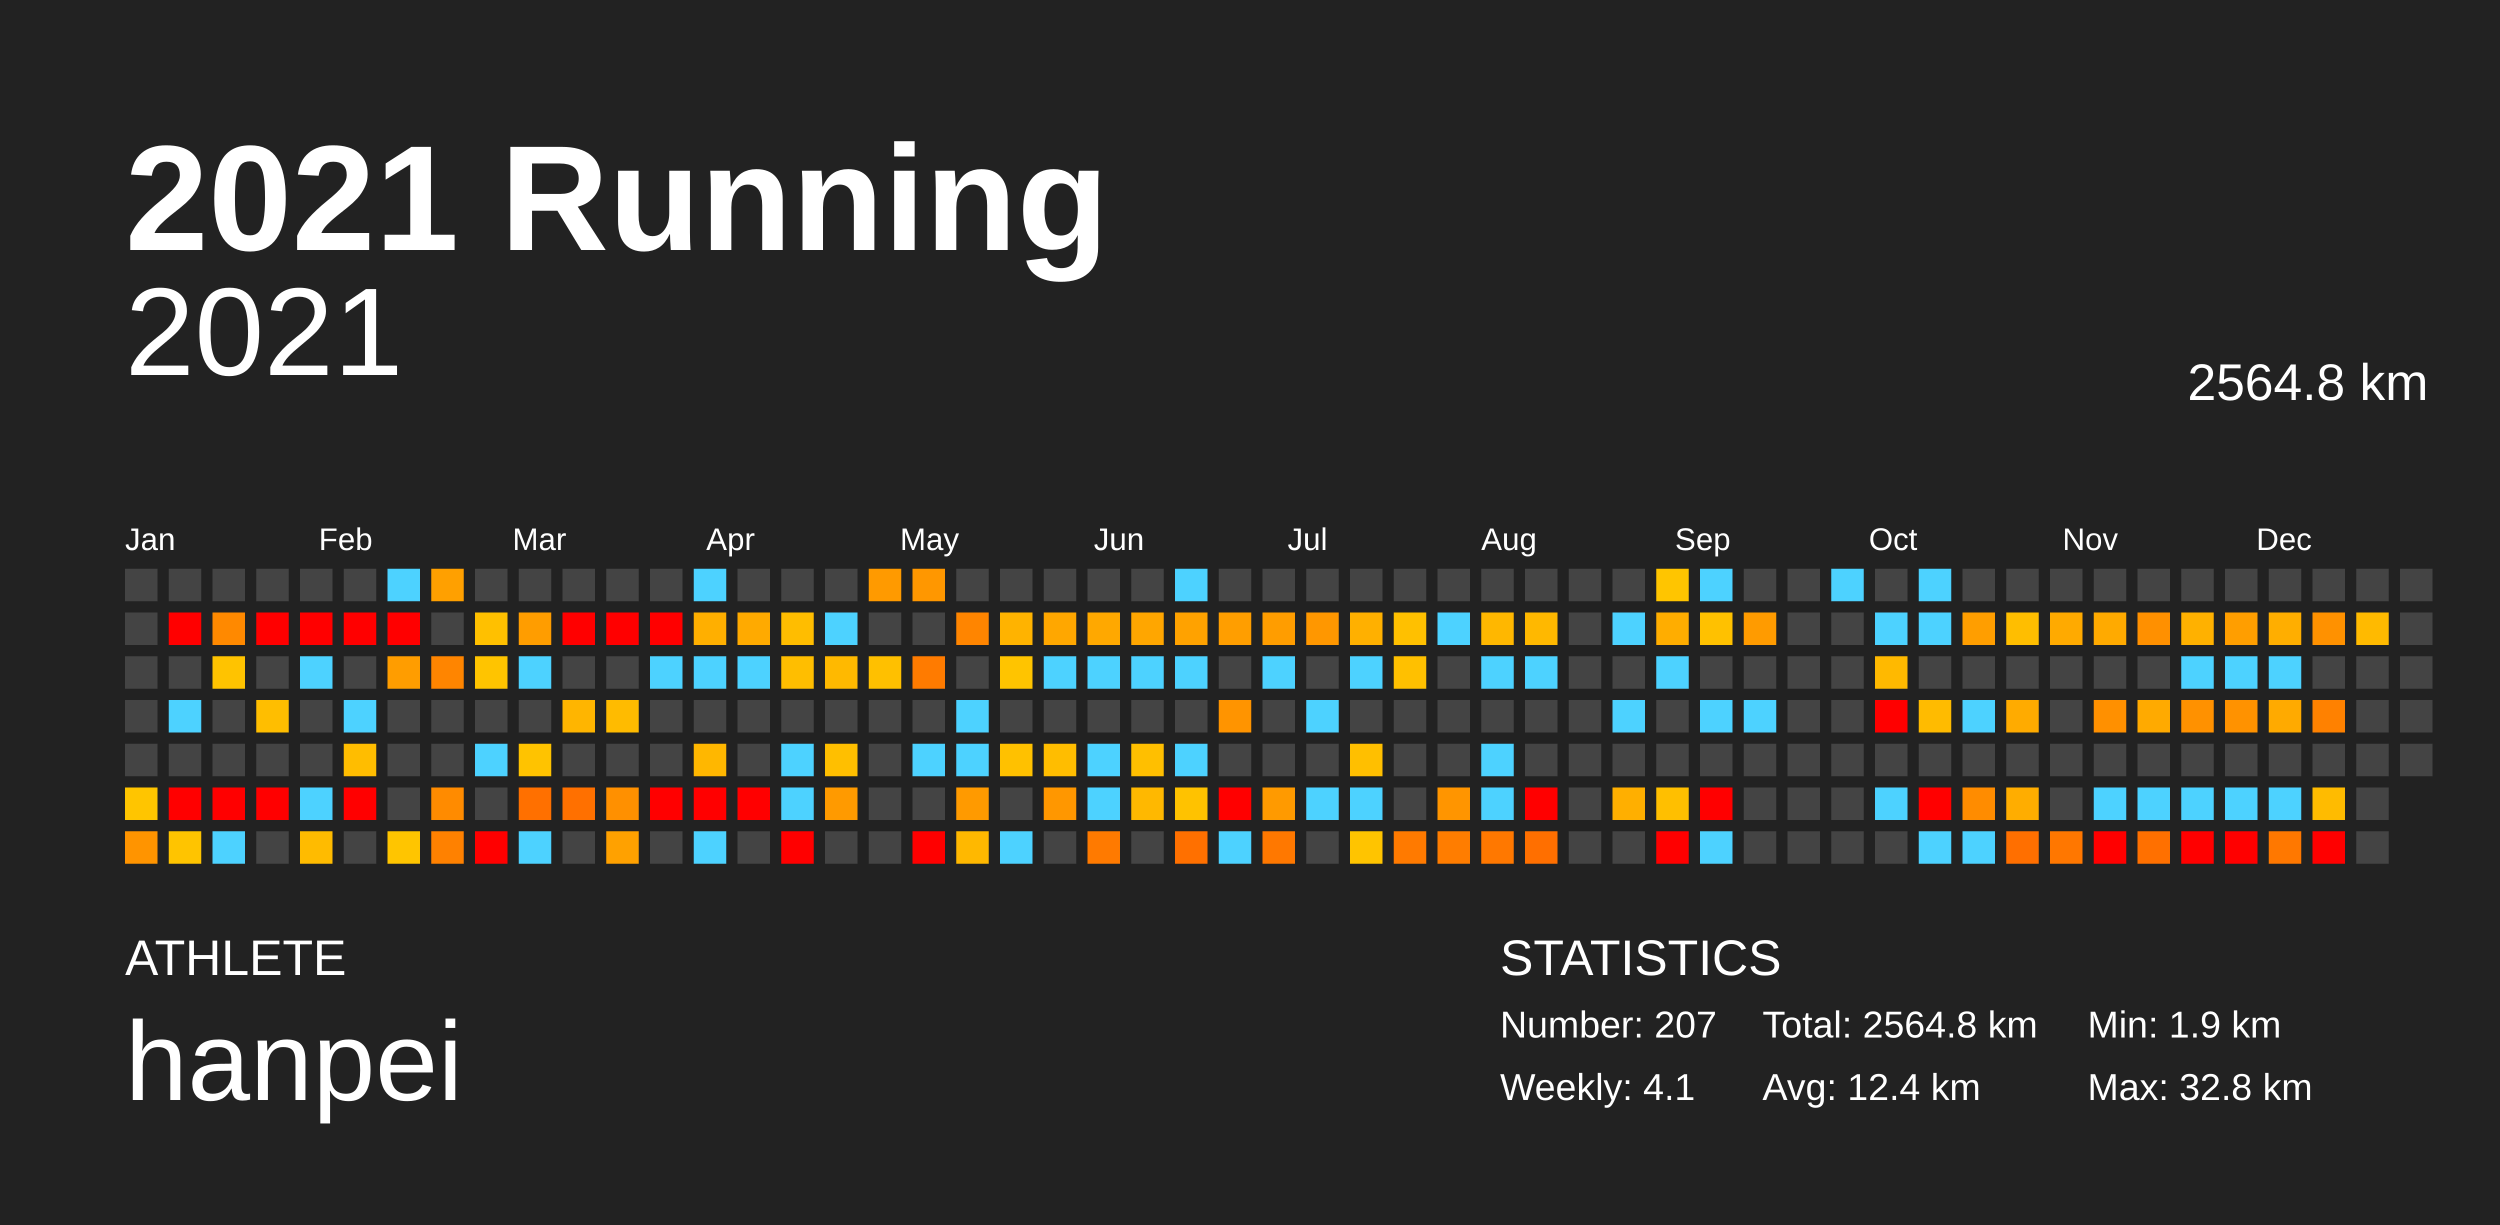
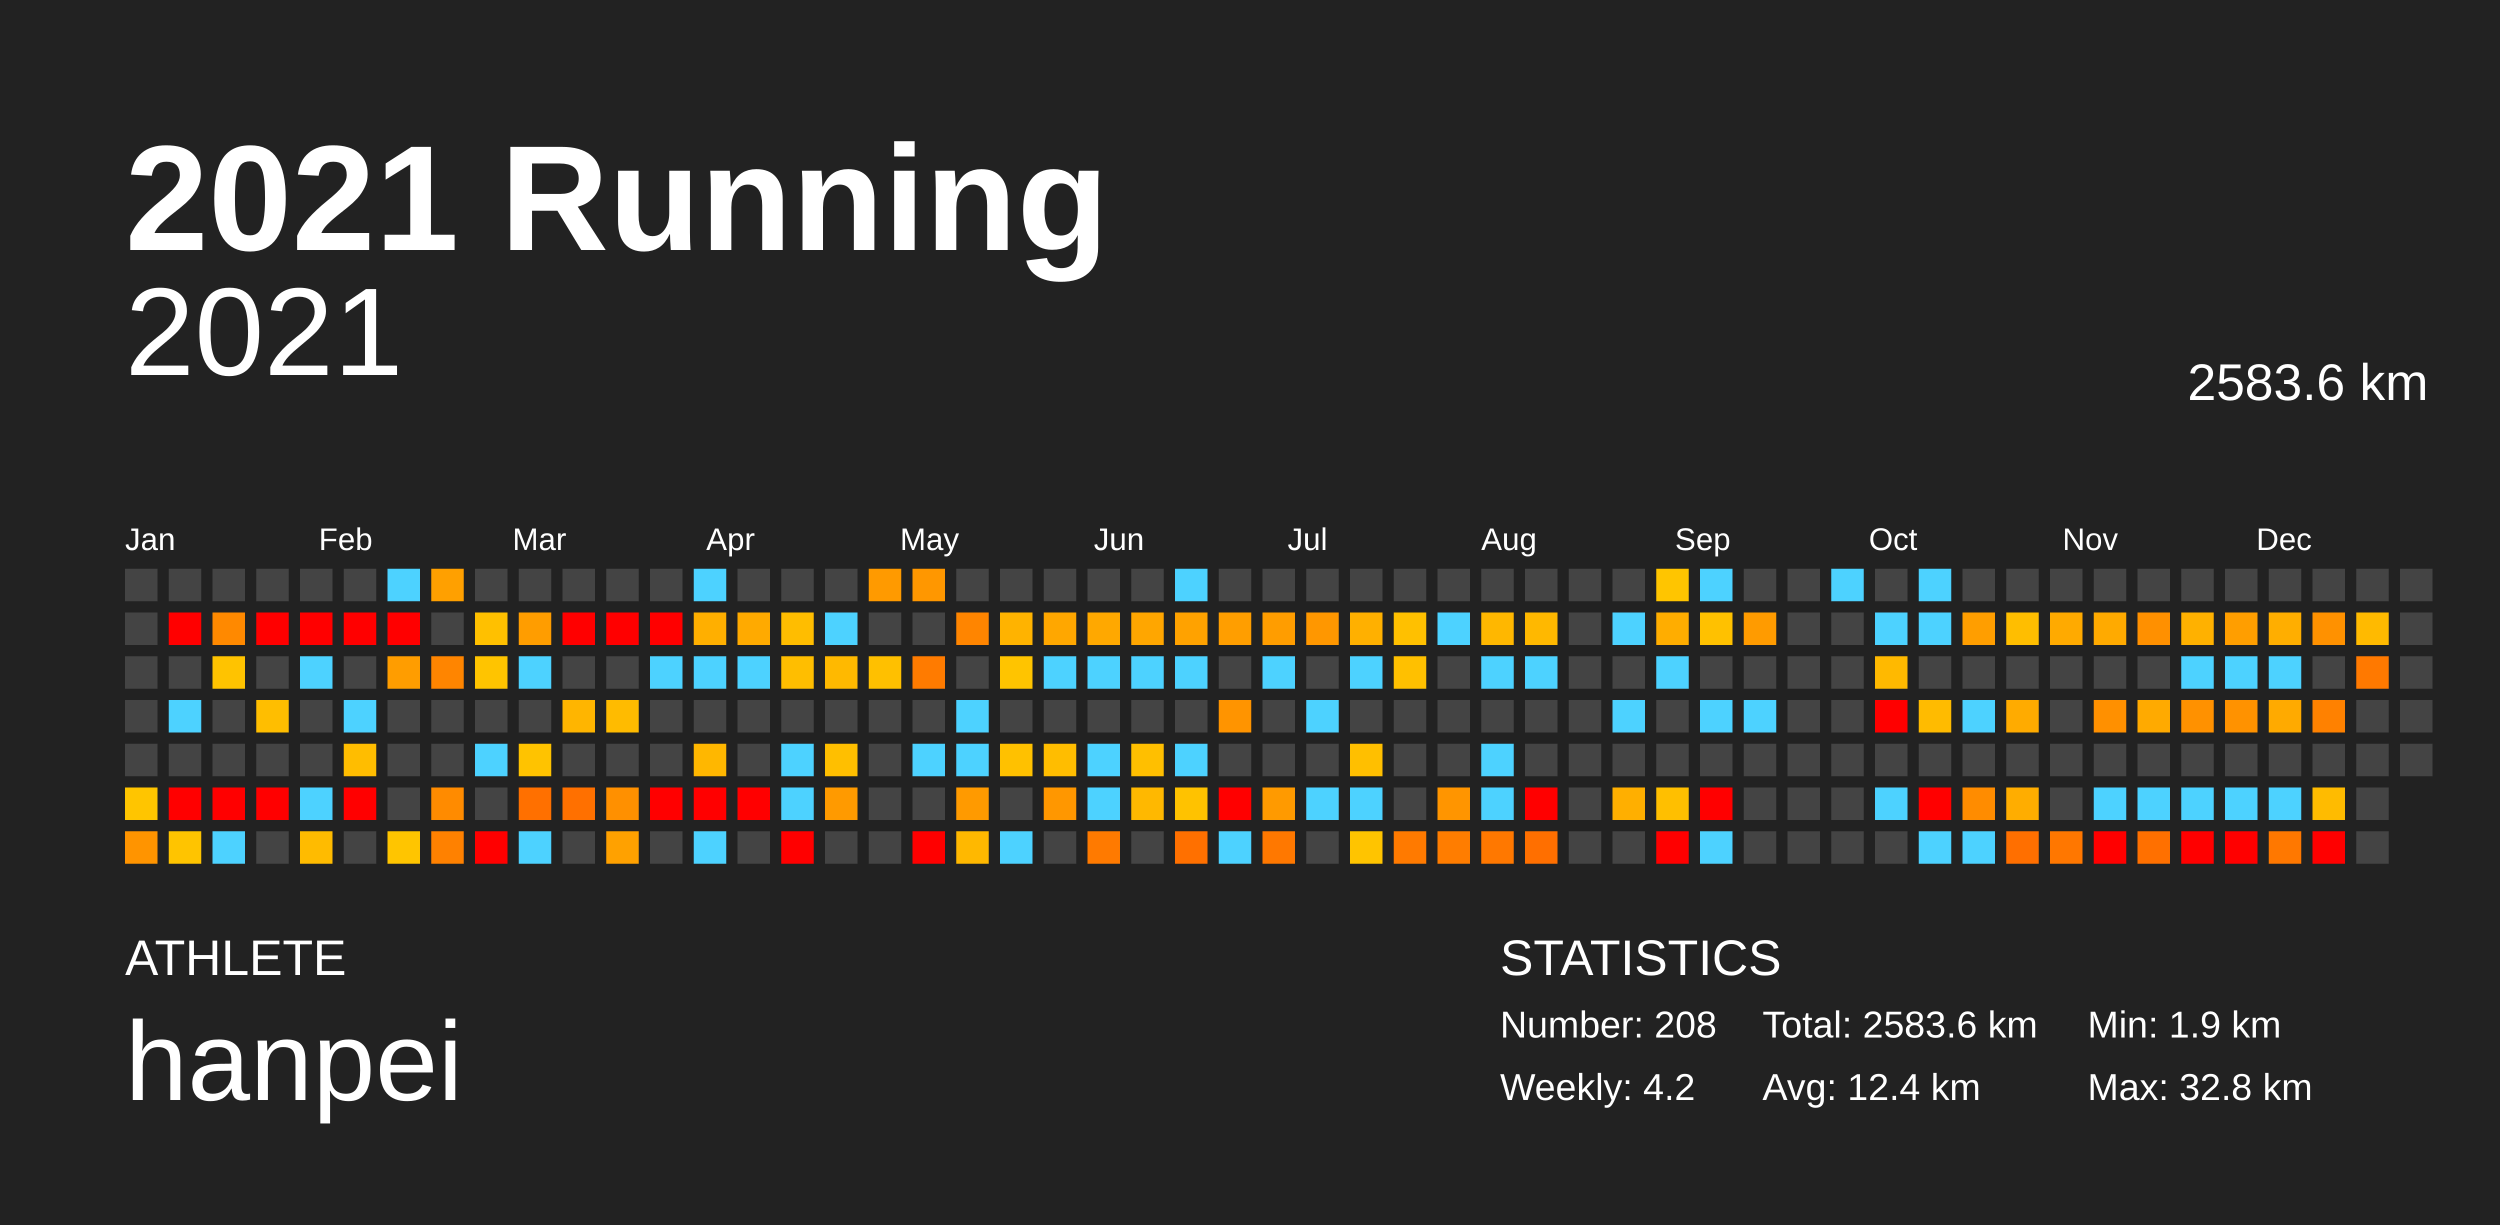
<svg xmlns="http://www.w3.org/2000/svg" baseProfile="full" height="98mm" version="1.1" viewBox="0,0,200,98" width="200mm">
  <defs />
  <rect fill="#222222" height="98" width="200" x="0" y="0" />
  <text fill="#FFFFFF" style="font-size:12px; font-family:Arial; font-weight:bold;" x="10" y="20">2021 Running</text>
  <text fill="#FFFFFF" style="font-size:4px; font-family:Arial" x="10" y="78">ATHLETE</text>
  <text fill="#FFFFFF" style="font-size:9px; font-family:Arial" x="10" y="88">hanpei</text>
  <text fill="#FFFFFF" style="font-size:4px; font-family:Arial" x="120" y="78">STATISTICS</text>
-   <text fill="#FFFFFF" style="font-size:3px; font-family:Arial" x="120" y="83">Number: 207</text>
-   <text fill="#FFFFFF" style="font-size:3px; font-family:Arial" x="120" y="88">Weekly: 4.1</text>
-   <text fill="#FFFFFF" style="font-size:3px; font-family:Arial" x="141" y="83">Total: 2564.8 km</text>
+   <text fill="#FFFFFF" style="font-size:3px; font-family:Arial" x="120" y="83">Number: 208</text>
+   <text fill="#FFFFFF" style="font-size:3px; font-family:Arial" x="120" y="88">Weekly: 4.2</text>
+   <text fill="#FFFFFF" style="font-size:3px; font-family:Arial" x="141" y="83">Total: 2583.6 km</text>
  <text fill="#FFFFFF" style="font-size:3px; font-family:Arial" x="141" y="88">Avg: 12.4 km</text>
  <text fill="#FFFFFF" style="font-size:3px; font-family:Arial" x="167" y="83">Min: 1.9 km</text>
  <text fill="#FFFFFF" style="font-size:3px; font-family:Arial" x="167" y="88">Max: 32.8 km</text>
  <text alignment-baseline="hanging" fill="#FFFFFF" style="font-size:10.0px; font-family:Arial;" x="10" y="30">2021</text>
-   <text alignment-baseline="hanging" fill="#FFFFFF" style="font-size:4.125px; font-family:Arial;" x="175" y="32">2564.8 km</text>
+   <text alignment-baseline="hanging" fill="#FFFFFF" style="font-size:4.125px; font-family:Arial;" x="175" y="32">2583.6 km</text>
  <text fill="#FFFFFF" style="font-size:2.5px; font-family:Arial" x="10.0" y="44">Jan</text>
  <text fill="#FFFFFF" style="font-size:2.5px; font-family:Arial" x="25.5" y="44">Feb</text>
  <text fill="#FFFFFF" style="font-size:2.5px; font-family:Arial" x="41.0" y="44">Mar</text>
  <text fill="#FFFFFF" style="font-size:2.5px; font-family:Arial" x="56.5" y="44">Apr</text>
  <text fill="#FFFFFF" style="font-size:2.5px; font-family:Arial" x="72.0" y="44">May</text>
  <text fill="#FFFFFF" style="font-size:2.5px; font-family:Arial" x="87.5" y="44">Jun</text>
  <text fill="#FFFFFF" style="font-size:2.5px; font-family:Arial" x="103.0" y="44">Jul</text>
  <text fill="#FFFFFF" style="font-size:2.5px; font-family:Arial" x="118.5" y="44">Aug</text>
  <text fill="#FFFFFF" style="font-size:2.5px; font-family:Arial" x="134.0" y="44">Sep</text>
  <text fill="#FFFFFF" style="font-size:2.5px; font-family:Arial" x="149.5" y="44">Oct</text>
  <text fill="#FFFFFF" style="font-size:2.5px; font-family:Arial" x="165.0" y="44">Nov</text>
  <text fill="#FFFFFF" style="font-size:2.5px; font-family:Arial" x="180.5" y="44">Dec</text>
  <rect fill="#444444" height="2.6" width="2.6" x="10.0" y="45.5" />
  <rect fill="#444444" height="2.6" width="2.6" x="10.0" y="49.0" />
  <rect fill="#444444" height="2.6" width="2.6" x="10.0" y="52.5" />
  <rect fill="#444444" height="2.6" width="2.6" x="10.0" y="56.0" />
  <rect fill="#444444" height="2.6" width="2.6" x="10.0" y="59.5" />
  <rect fill="#ffc500" height="2.6" width="2.6" x="10.0" y="63.0" />
  <rect fill="#ff9400" height="2.6" width="2.6" x="10.0" y="66.5" />
  <rect fill="#444444" height="2.6" width="2.6" x="13.5" y="45.5" />
  <rect fill="red" height="2.6" width="2.6" x="13.5" y="49.0" />
  <rect fill="#444444" height="2.6" width="2.6" x="13.5" y="52.5" />
  <rect fill="#4dd2ff" height="2.6" width="2.6" x="13.5" y="56.0" />
  <rect fill="#444444" height="2.6" width="2.6" x="13.5" y="59.5" />
  <rect fill="red" height="2.6" width="2.6" x="13.5" y="63.0" />
  <rect fill="#ffc400" height="2.6" width="2.6" x="13.5" y="66.5" />
  <rect fill="#444444" height="2.6" width="2.6" x="17.0" y="45.5" />
  <rect fill="#ff8900" height="2.6" width="2.6" x="17.0" y="49.0" />
  <rect fill="#ffc300" height="2.6" width="2.6" x="17.0" y="52.5" />
  <rect fill="#444444" height="2.6" width="2.6" x="17.0" y="56.0" />
  <rect fill="#444444" height="2.6" width="2.6" x="17.0" y="59.5" />
  <rect fill="red" height="2.6" width="2.6" x="17.0" y="63.0" />
  <rect fill="#4dd2ff" height="2.6" width="2.6" x="17.0" y="66.5" />
  <rect fill="#444444" height="2.6" width="2.6" x="20.5" y="45.5" />
  <rect fill="red" height="2.6" width="2.6" x="20.5" y="49.0" />
  <rect fill="#444444" height="2.6" width="2.6" x="20.5" y="52.5" />
  <rect fill="#ffbe00" height="2.6" width="2.6" x="20.5" y="56.0" />
  <rect fill="#444444" height="2.6" width="2.6" x="20.5" y="59.5" />
  <rect fill="red" height="2.6" width="2.6" x="20.5" y="63.0" />
  <rect fill="#444444" height="2.6" width="2.6" x="20.5" y="66.5" />
  <rect fill="#444444" height="2.6" width="2.6" x="24.0" y="45.5" />
  <rect fill="red" height="2.6" width="2.6" x="24.0" y="49.0" />
  <rect fill="#4dd2ff" height="2.6" width="2.6" x="24.0" y="52.5" />
  <rect fill="#444444" height="2.6" width="2.6" x="24.0" y="56.0" />
  <rect fill="#444444" height="2.6" width="2.6" x="24.0" y="59.5" />
  <rect fill="#4dd2ff" height="2.6" width="2.6" x="24.0" y="63.0" />
  <rect fill="#ffbb00" height="2.6" width="2.6" x="24.0" y="66.5" />
  <rect fill="#444444" height="2.6" width="2.6" x="27.5" y="45.5" />
  <rect fill="red" height="2.6" width="2.6" x="27.5" y="49.0" />
  <rect fill="#444444" height="2.6" width="2.6" x="27.5" y="52.5" />
  <rect fill="#4dd2ff" height="2.6" width="2.6" x="27.5" y="56.0" />
  <rect fill="#ffbd00" height="2.6" width="2.6" x="27.5" y="59.5" />
  <rect fill="red" height="2.6" width="2.6" x="27.5" y="63.0" />
  <rect fill="#444444" height="2.6" width="2.6" x="27.5" y="66.5" />
  <rect fill="#4dd2ff" height="2.6" width="2.6" x="31.0" y="45.5" />
  <rect fill="red" height="2.6" width="2.6" x="31.0" y="49.0" />
  <rect fill="#ff9d00" height="2.6" width="2.6" x="31.0" y="52.5" />
  <rect fill="#444444" height="2.6" width="2.6" x="31.0" y="56.0" />
  <rect fill="#444444" height="2.6" width="2.6" x="31.0" y="59.5" />
  <rect fill="#444444" height="2.6" width="2.6" x="31.0" y="63.0" />
  <rect fill="#ffc500" height="2.6" width="2.6" x="31.0" y="66.5" />
  <rect fill="#ffa000" height="2.6" width="2.6" x="34.5" y="45.5" />
  <rect fill="#444444" height="2.6" width="2.6" x="34.5" y="49.0" />
  <rect fill="#ff8500" height="2.6" width="2.6" x="34.5" y="52.5" />
  <rect fill="#444444" height="2.6" width="2.6" x="34.5" y="56.0" />
  <rect fill="#444444" height="2.6" width="2.6" x="34.5" y="59.5" />
  <rect fill="#ff8b00" height="2.6" width="2.6" x="34.5" y="63.0" />
  <rect fill="#ff8100" height="2.6" width="2.6" x="34.5" y="66.5" />
  <rect fill="#444444" height="2.6" width="2.6" x="38.0" y="45.5" />
  <rect fill="#ffc000" height="2.6" width="2.6" x="38.0" y="49.0" />
  <rect fill="#ffc400" height="2.6" width="2.6" x="38.0" y="52.5" />
  <rect fill="#444444" height="2.6" width="2.6" x="38.0" y="56.0" />
  <rect fill="#4dd2ff" height="2.6" width="2.6" x="38.0" y="59.5" />
  <rect fill="#444444" height="2.6" width="2.6" x="38.0" y="63.0" />
  <rect fill="red" height="2.6" width="2.6" x="38.0" y="66.5" />
  <rect fill="#444444" height="2.6" width="2.6" x="41.5" y="45.5" />
  <rect fill="#ff9d00" height="2.6" width="2.6" x="41.5" y="49.0" />
  <rect fill="#4dd2ff" height="2.6" width="2.6" x="41.5" y="52.5" />
  <rect fill="#444444" height="2.6" width="2.6" x="41.5" y="56.0" />
  <rect fill="#ffc300" height="2.6" width="2.6" x="41.5" y="59.5" />
  <rect fill="#ff7000" height="2.6" width="2.6" x="41.5" y="63.0" />
  <rect fill="#4dd2ff" height="2.6" width="2.6" x="41.5" y="66.5" />
  <rect fill="#444444" height="2.6" width="2.6" x="45.0" y="45.5" />
  <rect fill="red" height="2.6" width="2.6" x="45.0" y="49.0" />
  <rect fill="#444444" height="2.6" width="2.6" x="45.0" y="52.5" />
  <rect fill="#ffb500" height="2.6" width="2.6" x="45.0" y="56.0" />
  <rect fill="#444444" height="2.6" width="2.6" x="45.0" y="59.5" />
  <rect fill="#ff7000" height="2.6" width="2.6" x="45.0" y="63.0" />
  <rect fill="#444444" height="2.6" width="2.6" x="45.0" y="66.5" />
  <rect fill="#444444" height="2.6" width="2.6" x="48.5" y="45.5" />
  <rect fill="red" height="2.6" width="2.6" x="48.5" y="49.0" />
  <rect fill="#444444" height="2.6" width="2.6" x="48.5" y="52.5" />
  <rect fill="#ffbb00" height="2.6" width="2.6" x="48.5" y="56.0" />
  <rect fill="#444444" height="2.6" width="2.6" x="48.5" y="59.5" />
  <rect fill="#ff9000" height="2.6" width="2.6" x="48.5" y="63.0" />
  <rect fill="#ffa100" height="2.6" width="2.6" x="48.5" y="66.5" />
  <rect fill="#444444" height="2.6" width="2.6" x="52.0" y="45.5" />
  <rect fill="red" height="2.6" width="2.6" x="52.0" y="49.0" />
  <rect fill="#4dd2ff" height="2.6" width="2.6" x="52.0" y="52.5" />
  <rect fill="#444444" height="2.6" width="2.6" x="52.0" y="56.0" />
  <rect fill="#444444" height="2.6" width="2.6" x="52.0" y="59.5" />
  <rect fill="red" height="2.6" width="2.6" x="52.0" y="63.0" />
  <rect fill="#444444" height="2.6" width="2.6" x="52.0" y="66.5" />
  <rect fill="#4dd2ff" height="2.6" width="2.6" x="55.5" y="45.5" />
  <rect fill="#ffaf00" height="2.6" width="2.6" x="55.5" y="49.0" />
  <rect fill="#4dd2ff" height="2.6" width="2.6" x="55.5" y="52.5" />
  <rect fill="#444444" height="2.6" width="2.6" x="55.5" y="56.0" />
  <rect fill="#ffb700" height="2.6" width="2.6" x="55.5" y="59.5" />
  <rect fill="red" height="2.6" width="2.6" x="55.5" y="63.0" />
  <rect fill="#4dd2ff" height="2.6" width="2.6" x="55.5" y="66.5" />
  <rect fill="#444444" height="2.6" width="2.6" x="59.0" y="45.5" />
  <rect fill="#ffaa00" height="2.6" width="2.6" x="59.0" y="49.0" />
  <rect fill="#4dd2ff" height="2.6" width="2.6" x="59.0" y="52.5" />
  <rect fill="#444444" height="2.6" width="2.6" x="59.0" y="56.0" />
  <rect fill="#444444" height="2.6" width="2.6" x="59.0" y="59.5" />
  <rect fill="red" height="2.6" width="2.6" x="59.0" y="63.0" />
  <rect fill="#444444" height="2.6" width="2.6" x="59.0" y="66.5" />
  <rect fill="#444444" height="2.6" width="2.6" x="62.5" y="45.5" />
  <rect fill="#ffbd00" height="2.6" width="2.6" x="62.5" y="49.0" />
  <rect fill="#ffbe00" height="2.6" width="2.6" x="62.5" y="52.5" />
  <rect fill="#444444" height="2.6" width="2.6" x="62.5" y="56.0" />
  <rect fill="#4dd2ff" height="2.6" width="2.6" x="62.5" y="59.5" />
  <rect fill="#4dd2ff" height="2.6" width="2.6" x="62.5" y="63.0" />
  <rect fill="red" height="2.6" width="2.6" x="62.5" y="66.5" />
  <rect fill="#444444" height="2.6" width="2.6" x="66.0" y="45.5" />
  <rect fill="#4dd2ff" height="2.6" width="2.6" x="66.0" y="49.0" />
  <rect fill="#ffb900" height="2.6" width="2.6" x="66.0" y="52.5" />
  <rect fill="#444444" height="2.6" width="2.6" x="66.0" y="56.0" />
  <rect fill="#ffbf00" height="2.6" width="2.6" x="66.0" y="59.5" />
  <rect fill="#ff9a00" height="2.6" width="2.6" x="66.0" y="63.0" />
  <rect fill="#444444" height="2.6" width="2.6" x="66.0" y="66.5" />
  <rect fill="#ff9a00" height="2.6" width="2.6" x="69.5" y="45.5" />
  <rect fill="#444444" height="2.6" width="2.6" x="69.5" y="49.0" />
  <rect fill="#ffc000" height="2.6" width="2.6" x="69.5" y="52.5" />
  <rect fill="#444444" height="2.6" width="2.6" x="69.5" y="56.0" />
  <rect fill="#444444" height="2.6" width="2.6" x="69.5" y="59.5" />
  <rect fill="#444444" height="2.6" width="2.6" x="69.5" y="63.0" />
  <rect fill="#444444" height="2.6" width="2.6" x="69.5" y="66.5" />
  <rect fill="#ff9700" height="2.6" width="2.6" x="73.0" y="45.5" />
  <rect fill="#444444" height="2.6" width="2.6" x="73.0" y="49.0" />
  <rect fill="#ff7b00" height="2.6" width="2.6" x="73.0" y="52.5" />
  <rect fill="#444444" height="2.6" width="2.6" x="73.0" y="56.0" />
  <rect fill="#4dd2ff" height="2.6" width="2.6" x="73.0" y="59.5" />
  <rect fill="#444444" height="2.6" width="2.6" x="73.0" y="63.0" />
  <rect fill="red" height="2.6" width="2.6" x="73.0" y="66.5" />
  <rect fill="#444444" height="2.6" width="2.6" x="76.5" y="45.5" />
  <rect fill="#ff8500" height="2.6" width="2.6" x="76.5" y="49.0" />
  <rect fill="#444444" height="2.6" width="2.6" x="76.5" y="52.5" />
  <rect fill="#4dd2ff" height="2.6" width="2.6" x="76.5" y="56.0" />
  <rect fill="#4dd2ff" height="2.6" width="2.6" x="76.5" y="59.5" />
  <rect fill="#ff9a00" height="2.6" width="2.6" x="76.5" y="63.0" />
  <rect fill="#ffb800" height="2.6" width="2.6" x="76.5" y="66.5" />
  <rect fill="#444444" height="2.6" width="2.6" x="80.0" y="45.5" />
  <rect fill="#ffb300" height="2.6" width="2.6" x="80.0" y="49.0" />
  <rect fill="#ffc400" height="2.6" width="2.6" x="80.0" y="52.5" />
  <rect fill="#444444" height="2.6" width="2.6" x="80.0" y="56.0" />
  <rect fill="#ffc100" height="2.6" width="2.6" x="80.0" y="59.5" />
  <rect fill="#444444" height="2.6" width="2.6" x="80.0" y="63.0" />
  <rect fill="#4dd2ff" height="2.6" width="2.6" x="80.0" y="66.5" />
  <rect fill="#444444" height="2.6" width="2.6" x="83.5" y="45.5" />
  <rect fill="#ffa700" height="2.6" width="2.6" x="83.5" y="49.0" />
  <rect fill="#4dd2ff" height="2.6" width="2.6" x="83.5" y="52.5" />
  <rect fill="#444444" height="2.6" width="2.6" x="83.5" y="56.0" />
  <rect fill="#ffbd00" height="2.6" width="2.6" x="83.5" y="59.5" />
  <rect fill="#ff9700" height="2.6" width="2.6" x="83.5" y="63.0" />
  <rect fill="#444444" height="2.6" width="2.6" x="83.5" y="66.5" />
  <rect fill="#444444" height="2.6" width="2.6" x="87.0" y="45.5" />
  <rect fill="#ffa800" height="2.6" width="2.6" x="87.0" y="49.0" />
  <rect fill="#4dd2ff" height="2.6" width="2.6" x="87.0" y="52.5" />
  <rect fill="#444444" height="2.6" width="2.6" x="87.0" y="56.0" />
  <rect fill="#4dd2ff" height="2.6" width="2.6" x="87.0" y="59.5" />
  <rect fill="#4dd2ff" height="2.6" width="2.6" x="87.0" y="63.0" />
  <rect fill="#ff7a00" height="2.6" width="2.6" x="87.0" y="66.5" />
  <rect fill="#444444" height="2.6" width="2.6" x="90.5" y="45.5" />
  <rect fill="#ffa600" height="2.6" width="2.6" x="90.5" y="49.0" />
  <rect fill="#4dd2ff" height="2.6" width="2.6" x="90.5" y="52.5" />
  <rect fill="#444444" height="2.6" width="2.6" x="90.5" y="56.0" />
  <rect fill="#ffbf00" height="2.6" width="2.6" x="90.5" y="59.5" />
  <rect fill="#ffb800" height="2.6" width="2.6" x="90.5" y="63.0" />
  <rect fill="#444444" height="2.6" width="2.6" x="90.5" y="66.5" />
  <rect fill="#4dd2ff" height="2.6" width="2.6" x="94.0" y="45.5" />
  <rect fill="#ffa200" height="2.6" width="2.6" x="94.0" y="49.0" />
  <rect fill="#4dd2ff" height="2.6" width="2.6" x="94.0" y="52.5" />
  <rect fill="#444444" height="2.6" width="2.6" x="94.0" y="56.0" />
  <rect fill="#4dd2ff" height="2.6" width="2.6" x="94.0" y="59.5" />
  <rect fill="#ffc200" height="2.6" width="2.6" x="94.0" y="63.0" />
  <rect fill="#ff7000" height="2.6" width="2.6" x="94.0" y="66.5" />
  <rect fill="#444444" height="2.6" width="2.6" x="97.5" y="45.5" />
  <rect fill="#ff9e00" height="2.6" width="2.6" x="97.5" y="49.0" />
  <rect fill="#444444" height="2.6" width="2.6" x="97.5" y="52.5" />
  <rect fill="#ff9400" height="2.6" width="2.6" x="97.5" y="56.0" />
  <rect fill="#444444" height="2.6" width="2.6" x="97.5" y="59.5" />
  <rect fill="red" height="2.6" width="2.6" x="97.5" y="63.0" />
  <rect fill="#4dd2ff" height="2.6" width="2.6" x="97.5" y="66.5" />
  <rect fill="#444444" height="2.6" width="2.6" x="101.0" y="45.5" />
  <rect fill="#ff9d00" height="2.6" width="2.6" x="101.0" y="49.0" />
  <rect fill="#4dd2ff" height="2.6" width="2.6" x="101.0" y="52.5" />
  <rect fill="#444444" height="2.6" width="2.6" x="101.0" y="56.0" />
  <rect fill="#444444" height="2.6" width="2.6" x="101.0" y="59.5" />
  <rect fill="#ff9a00" height="2.6" width="2.6" x="101.0" y="63.0" />
  <rect fill="#ff7800" height="2.6" width="2.6" x="101.0" y="66.5" />
  <rect fill="#444444" height="2.6" width="2.6" x="104.5" y="45.5" />
  <rect fill="#ff9700" height="2.6" width="2.6" x="104.5" y="49.0" />
  <rect fill="#444444" height="2.6" width="2.6" x="104.5" y="52.5" />
  <rect fill="#4dd2ff" height="2.6" width="2.6" x="104.5" y="56.0" />
  <rect fill="#444444" height="2.6" width="2.6" x="104.5" y="59.5" />
  <rect fill="#4dd2ff" height="2.6" width="2.6" x="104.5" y="63.0" />
  <rect fill="#444444" height="2.6" width="2.6" x="104.5" y="66.5" />
  <rect fill="#444444" height="2.6" width="2.6" x="108.0" y="45.5" />
  <rect fill="#ffb000" height="2.6" width="2.6" x="108.0" y="49.0" />
  <rect fill="#4dd2ff" height="2.6" width="2.6" x="108.0" y="52.5" />
  <rect fill="#444444" height="2.6" width="2.6" x="108.0" y="56.0" />
  <rect fill="#ffbf00" height="2.6" width="2.6" x="108.0" y="59.5" />
  <rect fill="#4dd2ff" height="2.6" width="2.6" x="108.0" y="63.0" />
  <rect fill="#ffc400" height="2.6" width="2.6" x="108.0" y="66.5" />
  <rect fill="#444444" height="2.6" width="2.6" x="111.5" y="45.5" />
  <rect fill="#ffc000" height="2.6" width="2.6" x="111.5" y="49.0" />
  <rect fill="#ffc000" height="2.6" width="2.6" x="111.5" y="52.5" />
  <rect fill="#444444" height="2.6" width="2.6" x="111.5" y="56.0" />
  <rect fill="#444444" height="2.6" width="2.6" x="111.5" y="59.5" />
  <rect fill="#444444" height="2.6" width="2.6" x="111.5" y="63.0" />
  <rect fill="#ff7a00" height="2.6" width="2.6" x="111.5" y="66.5" />
  <rect fill="#444444" height="2.6" width="2.6" x="115.0" y="45.5" />
  <rect fill="#4dd2ff" height="2.6" width="2.6" x="115.0" y="49.0" />
  <rect fill="#444444" height="2.6" width="2.6" x="115.0" y="52.5" />
  <rect fill="#444444" height="2.6" width="2.6" x="115.0" y="56.0" />
  <rect fill="#444444" height="2.6" width="2.6" x="115.0" y="59.5" />
  <rect fill="#ff9500" height="2.6" width="2.6" x="115.0" y="63.0" />
  <rect fill="#ff7d00" height="2.6" width="2.6" x="115.0" y="66.5" />
  <rect fill="#444444" height="2.6" width="2.6" x="118.5" y="45.5" />
  <rect fill="#ffb700" height="2.6" width="2.6" x="118.5" y="49.0" />
  <rect fill="#4dd2ff" height="2.6" width="2.6" x="118.5" y="52.5" />
  <rect fill="#444444" height="2.6" width="2.6" x="118.5" y="56.0" />
  <rect fill="#4dd2ff" height="2.6" width="2.6" x="118.5" y="59.5" />
  <rect fill="#4dd2ff" height="2.6" width="2.6" x="118.5" y="63.0" />
  <rect fill="#ff7800" height="2.6" width="2.6" x="118.5" y="66.5" />
  <rect fill="#444444" height="2.6" width="2.6" x="122.0" y="45.5" />
  <rect fill="#ffb800" height="2.6" width="2.6" x="122.0" y="49.0" />
  <rect fill="#4dd2ff" height="2.6" width="2.6" x="122.0" y="52.5" />
  <rect fill="#444444" height="2.6" width="2.6" x="122.0" y="56.0" />
  <rect fill="#444444" height="2.6" width="2.6" x="122.0" y="59.5" />
  <rect fill="red" height="2.6" width="2.6" x="122.0" y="63.0" />
  <rect fill="#ff6f00" height="2.6" width="2.6" x="122.0" y="66.5" />
  <rect fill="#444444" height="2.6" width="2.6" x="125.5" y="45.5" />
  <rect fill="#444444" height="2.6" width="2.6" x="125.5" y="49.0" />
  <rect fill="#444444" height="2.6" width="2.6" x="125.5" y="52.5" />
  <rect fill="#444444" height="2.6" width="2.6" x="125.5" y="56.0" />
  <rect fill="#444444" height="2.6" width="2.6" x="125.5" y="59.5" />
  <rect fill="#444444" height="2.6" width="2.6" x="125.5" y="63.0" />
  <rect fill="#444444" height="2.6" width="2.6" x="125.5" y="66.5" />
  <rect fill="#444444" height="2.6" width="2.6" x="129.0" y="45.5" />
  <rect fill="#4dd2ff" height="2.6" width="2.6" x="129.0" y="49.0" />
  <rect fill="#444444" height="2.6" width="2.6" x="129.0" y="52.5" />
  <rect fill="#4dd2ff" height="2.6" width="2.6" x="129.0" y="56.0" />
  <rect fill="#444444" height="2.6" width="2.6" x="129.0" y="59.5" />
  <rect fill="#ffaf00" height="2.6" width="2.6" x="129.0" y="63.0" />
  <rect fill="#444444" height="2.6" width="2.6" x="129.0" y="66.5" />
  <rect fill="#ffc500" height="2.6" width="2.6" x="132.5" y="45.5" />
  <rect fill="#ffad00" height="2.6" width="2.6" x="132.5" y="49.0" />
  <rect fill="#4dd2ff" height="2.6" width="2.6" x="132.5" y="52.5" />
  <rect fill="#444444" height="2.6" width="2.6" x="132.5" y="56.0" />
  <rect fill="#444444" height="2.6" width="2.6" x="132.5" y="59.5" />
  <rect fill="#ffbf00" height="2.6" width="2.6" x="132.5" y="63.0" />
  <rect fill="red" height="2.6" width="2.6" x="132.5" y="66.5" />
  <rect fill="#4dd2ff" height="2.6" width="2.6" x="136.0" y="45.5" />
  <rect fill="#ffc100" height="2.6" width="2.6" x="136.0" y="49.0" />
  <rect fill="#444444" height="2.6" width="2.6" x="136.0" y="52.5" />
  <rect fill="#4dd2ff" height="2.6" width="2.6" x="136.0" y="56.0" />
  <rect fill="#444444" height="2.6" width="2.6" x="136.0" y="59.5" />
  <rect fill="red" height="2.6" width="2.6" x="136.0" y="63.0" />
  <rect fill="#4dd2ff" height="2.6" width="2.6" x="136.0" y="66.5" />
  <rect fill="#444444" height="2.6" width="2.6" x="139.5" y="45.5" />
  <rect fill="#ff9b00" height="2.6" width="2.6" x="139.5" y="49.0" />
  <rect fill="#444444" height="2.6" width="2.6" x="139.5" y="52.5" />
  <rect fill="#4dd2ff" height="2.6" width="2.6" x="139.5" y="56.0" />
  <rect fill="#444444" height="2.6" width="2.6" x="139.5" y="59.5" />
  <rect fill="#444444" height="2.6" width="2.6" x="139.5" y="63.0" />
  <rect fill="#444444" height="2.6" width="2.6" x="139.5" y="66.5" />
  <rect fill="#444444" height="2.6" width="2.6" x="143.0" y="45.5" />
  <rect fill="#444444" height="2.6" width="2.6" x="143.0" y="49.0" />
  <rect fill="#444444" height="2.6" width="2.6" x="143.0" y="52.5" />
  <rect fill="#444444" height="2.6" width="2.6" x="143.0" y="56.0" />
  <rect fill="#444444" height="2.6" width="2.6" x="143.0" y="59.5" />
  <rect fill="#444444" height="2.6" width="2.6" x="143.0" y="63.0" />
  <rect fill="#444444" height="2.6" width="2.6" x="143.0" y="66.5" />
  <rect fill="#4dd2ff" height="2.6" width="2.6" x="146.5" y="45.5" />
  <rect fill="#444444" height="2.6" width="2.6" x="146.5" y="49.0" />
  <rect fill="#444444" height="2.6" width="2.6" x="146.5" y="52.5" />
  <rect fill="#444444" height="2.6" width="2.6" x="146.5" y="56.0" />
  <rect fill="#444444" height="2.6" width="2.6" x="146.5" y="59.5" />
  <rect fill="#444444" height="2.6" width="2.6" x="146.5" y="63.0" />
  <rect fill="#444444" height="2.6" width="2.6" x="146.5" y="66.5" />
  <rect fill="#444444" height="2.6" width="2.6" x="150.0" y="45.5" />
  <rect fill="#4dd2ff" height="2.6" width="2.6" x="150.0" y="49.0" />
  <rect fill="#ffb900" height="2.6" width="2.6" x="150.0" y="52.5" />
  <rect fill="red" height="2.6" width="2.6" x="150.0" y="56.0" />
  <rect fill="#444444" height="2.6" width="2.6" x="150.0" y="59.5" />
  <rect fill="#4dd2ff" height="2.6" width="2.6" x="150.0" y="63.0" />
  <rect fill="#444444" height="2.6" width="2.6" x="150.0" y="66.5" />
  <rect fill="#4dd2ff" height="2.6" width="2.6" x="153.5" y="45.5" />
  <rect fill="#4dd2ff" height="2.6" width="2.6" x="153.5" y="49.0" />
  <rect fill="#444444" height="2.6" width="2.6" x="153.5" y="52.5" />
  <rect fill="#ffbb00" height="2.6" width="2.6" x="153.5" y="56.0" />
  <rect fill="#444444" height="2.6" width="2.6" x="153.5" y="59.5" />
  <rect fill="red" height="2.6" width="2.6" x="153.5" y="63.0" />
  <rect fill="#4dd2ff" height="2.6" width="2.6" x="153.5" y="66.5" />
  <rect fill="#444444" height="2.6" width="2.6" x="157.0" y="45.5" />
  <rect fill="#ff9e00" height="2.6" width="2.6" x="157.0" y="49.0" />
  <rect fill="#444444" height="2.6" width="2.6" x="157.0" y="52.5" />
  <rect fill="#4dd2ff" height="2.6" width="2.6" x="157.0" y="56.0" />
  <rect fill="#444444" height="2.6" width="2.6" x="157.0" y="59.5" />
  <rect fill="#ff8c00" height="2.6" width="2.6" x="157.0" y="63.0" />
  <rect fill="#4dd2ff" height="2.6" width="2.6" x="157.0" y="66.5" />
  <rect fill="#444444" height="2.6" width="2.6" x="160.5" y="45.5" />
  <rect fill="#ffbe00" height="2.6" width="2.6" x="160.5" y="49.0" />
  <rect fill="#444444" height="2.6" width="2.6" x="160.5" y="52.5" />
  <rect fill="#ffab00" height="2.6" width="2.6" x="160.5" y="56.0" />
  <rect fill="#444444" height="2.6" width="2.6" x="160.5" y="59.5" />
  <rect fill="#ffad00" height="2.6" width="2.6" x="160.5" y="63.0" />
  <rect fill="#ff6f00" height="2.6" width="2.6" x="160.5" y="66.5" />
  <rect fill="#444444" height="2.6" width="2.6" x="164.0" y="45.5" />
  <rect fill="#ffaa00" height="2.6" width="2.6" x="164.0" y="49.0" />
  <rect fill="#444444" height="2.6" width="2.6" x="164.0" y="52.5" />
  <rect fill="#444444" height="2.6" width="2.6" x="164.0" y="56.0" />
  <rect fill="#444444" height="2.6" width="2.6" x="164.0" y="59.5" />
  <rect fill="#444444" height="2.6" width="2.6" x="164.0" y="63.0" />
  <rect fill="#ff7700" height="2.6" width="2.6" x="164.0" y="66.5" />
  <rect fill="#444444" height="2.6" width="2.6" x="167.5" y="45.5" />
  <rect fill="#ffaa00" height="2.6" width="2.6" x="167.5" y="49.0" />
  <rect fill="#444444" height="2.6" width="2.6" x="167.5" y="52.5" />
  <rect fill="#ff9000" height="2.6" width="2.6" x="167.5" y="56.0" />
  <rect fill="#444444" height="2.6" width="2.6" x="167.5" y="59.5" />
  <rect fill="#4dd2ff" height="2.6" width="2.6" x="167.5" y="63.0" />
  <rect fill="red" height="2.6" width="2.6" x="167.5" y="66.5" />
  <rect fill="#444444" height="2.6" width="2.6" x="171.0" y="45.5" />
  <rect fill="#ff9000" height="2.6" width="2.6" x="171.0" y="49.0" />
  <rect fill="#444444" height="2.6" width="2.6" x="171.0" y="52.5" />
  <rect fill="#ffaa00" height="2.6" width="2.6" x="171.0" y="56.0" />
  <rect fill="#444444" height="2.6" width="2.6" x="171.0" y="59.5" />
  <rect fill="#4dd2ff" height="2.6" width="2.6" x="171.0" y="63.0" />
  <rect fill="#ff7000" height="2.6" width="2.6" x="171.0" y="66.5" />
  <rect fill="#444444" height="2.6" width="2.6" x="174.5" y="45.5" />
  <rect fill="#ffb100" height="2.6" width="2.6" x="174.5" y="49.0" />
  <rect fill="#4dd2ff" height="2.6" width="2.6" x="174.5" y="52.5" />
  <rect fill="#ff9100" height="2.6" width="2.6" x="174.5" y="56.0" />
  <rect fill="#444444" height="2.6" width="2.6" x="174.5" y="59.5" />
  <rect fill="#4dd2ff" height="2.6" width="2.6" x="174.5" y="63.0" />
  <rect fill="red" height="2.6" width="2.6" x="174.5" y="66.5" />
  <rect fill="#444444" height="2.6" width="2.6" x="178.0" y="45.5" />
  <rect fill="#ff9e00" height="2.6" width="2.6" x="178.0" y="49.0" />
  <rect fill="#4dd2ff" height="2.6" width="2.6" x="178.0" y="52.5" />
  <rect fill="#ff9200" height="2.6" width="2.6" x="178.0" y="56.0" />
  <rect fill="#444444" height="2.6" width="2.6" x="178.0" y="59.5" />
  <rect fill="#4dd2ff" height="2.6" width="2.6" x="178.0" y="63.0" />
  <rect fill="red" height="2.6" width="2.6" x="178.0" y="66.5" />
  <rect fill="#444444" height="2.6" width="2.6" x="181.5" y="45.5" />
  <rect fill="#ffae00" height="2.6" width="2.6" x="181.5" y="49.0" />
  <rect fill="#4dd2ff" height="2.6" width="2.6" x="181.5" y="52.5" />
  <rect fill="#ffaa00" height="2.6" width="2.6" x="181.5" y="56.0" />
  <rect fill="#444444" height="2.6" width="2.6" x="181.5" y="59.5" />
  <rect fill="#4dd2ff" height="2.6" width="2.6" x="181.5" y="63.0" />
  <rect fill="#ff7800" height="2.6" width="2.6" x="181.5" y="66.5" />
  <rect fill="#444444" height="2.6" width="2.6" x="185.0" y="45.5" />
  <rect fill="#ff9100" height="2.6" width="2.6" x="185.0" y="49.0" />
  <rect fill="#444444" height="2.6" width="2.6" x="185.0" y="52.5" />
  <rect fill="#ff8100" height="2.6" width="2.6" x="185.0" y="56.0" />
  <rect fill="#444444" height="2.6" width="2.6" x="185.0" y="59.5" />
  <rect fill="#ffbb00" height="2.6" width="2.6" x="185.0" y="63.0" />
  <rect fill="red" height="2.6" width="2.6" x="185.0" y="66.5" />
  <rect fill="#444444" height="2.6" width="2.6" x="188.5" y="45.5" />
  <rect fill="#ffba00" height="2.6" width="2.6" x="188.5" y="49.0" />
-   <rect fill="#444444" height="2.6" width="2.6" x="188.5" y="52.5" />
+   <rect fill="#ff7900" height="2.6" width="2.6" x="188.5" y="52.5" />
  <rect fill="#444444" height="2.6" width="2.6" x="188.5" y="56.0" />
  <rect fill="#444444" height="2.6" width="2.6" x="188.5" y="59.5" />
  <rect fill="#444444" height="2.6" width="2.6" x="188.5" y="63.0" />
  <rect fill="#444444" height="2.6" width="2.6" x="188.5" y="66.5" />
  <rect fill="#444444" height="2.6" width="2.6" x="192.0" y="45.5" />
  <rect fill="#444444" height="2.6" width="2.6" x="192.0" y="49.0" />
  <rect fill="#444444" height="2.6" width="2.6" x="192.0" y="52.5" />
  <rect fill="#444444" height="2.6" width="2.6" x="192.0" y="56.0" />
  <rect fill="#444444" height="2.6" width="2.6" x="192.0" y="59.5" />
</svg>
